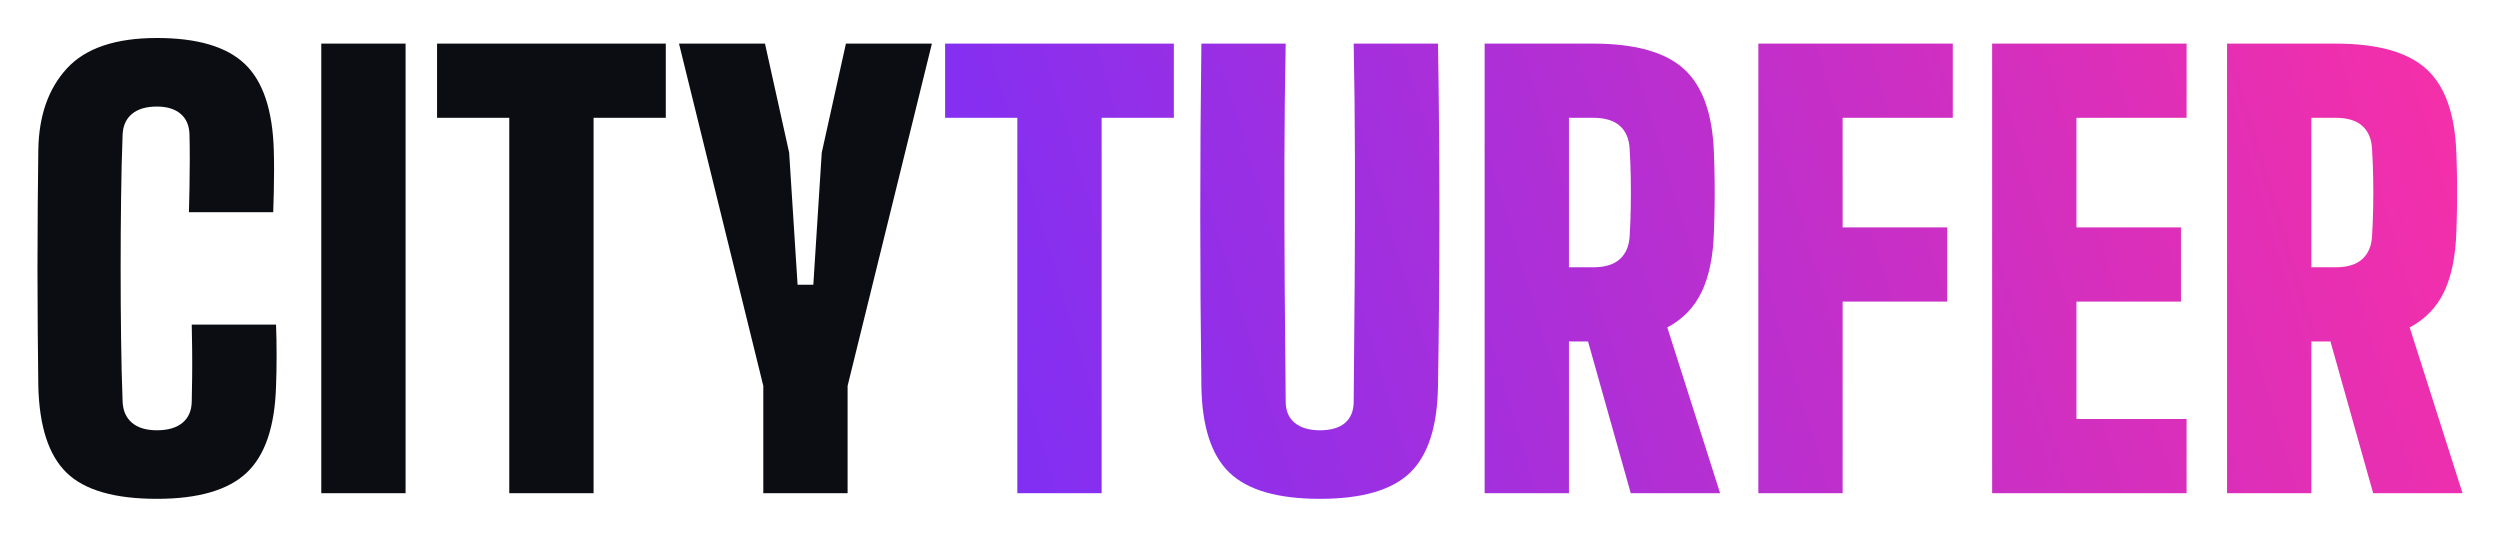
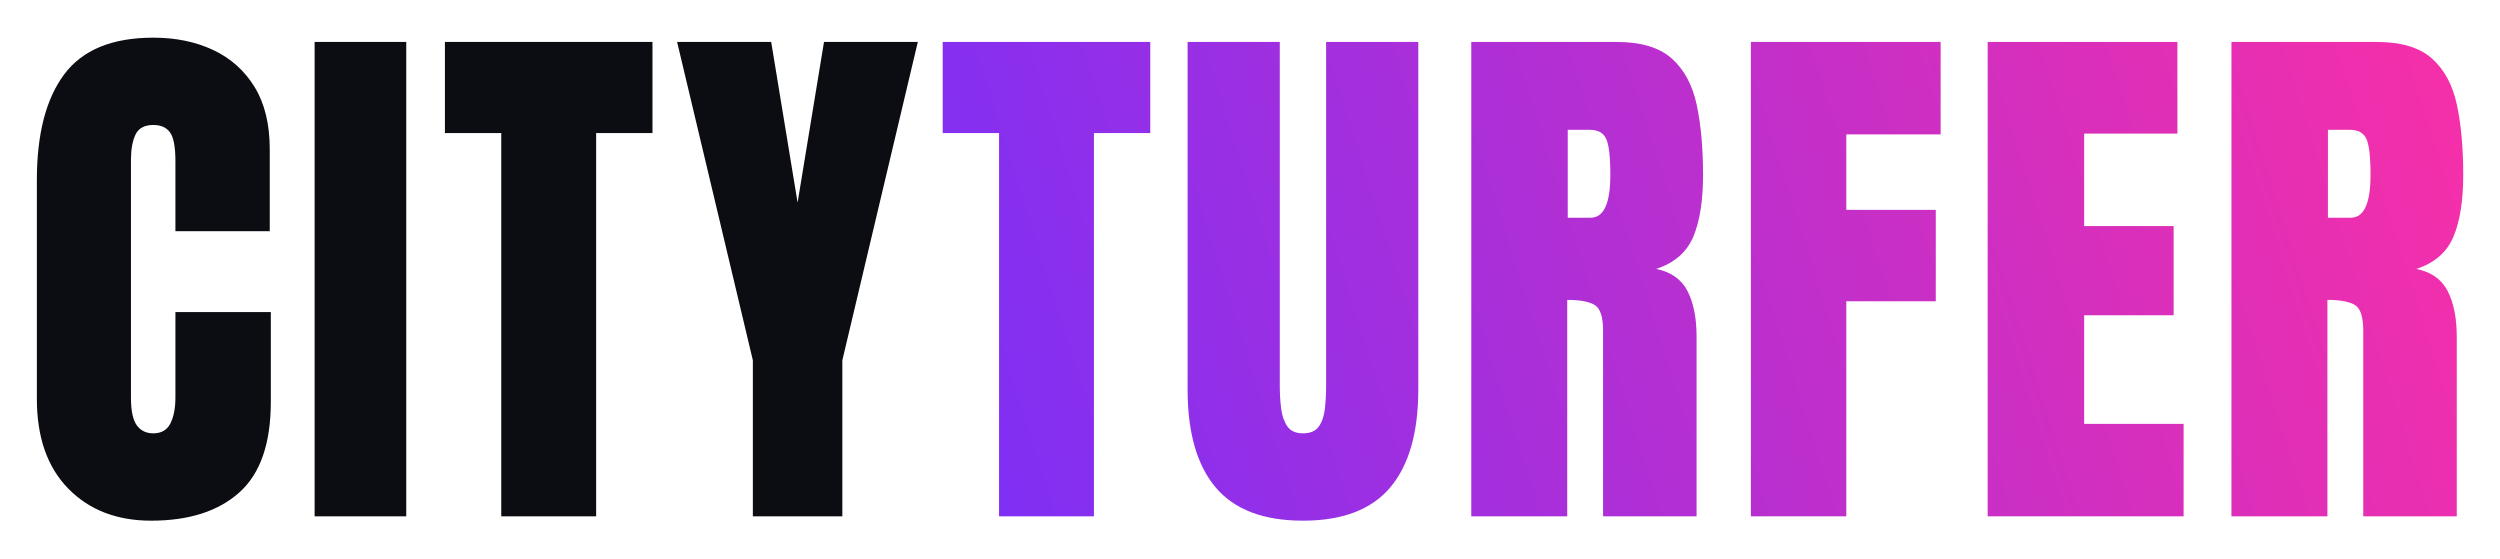
- <svg xmlns="http://www.w3.org/2000/svg" viewBox="-5.7 22.2 800.7 171.6" width="801" height="172" role="img" aria-label="CityTurfer">
+ <svg xmlns="http://www.w3.org/2000/svg" viewBox="-6.4 11.9 815.2 181.5" width="815" height="182" role="img" aria-label="CityTurfer">
  <defs>
-     <linearGradient id="ramp" gradientUnits="userSpaceOnUse" x1="297.0" y1="181.8" x2="783.0" y2="36.0">
+     <linearGradient id="ramp" gradientUnits="userSpaceOnUse" x1="301.0" y1="181.4" x2="796.8" y2="25.3">
      <stop offset="0" stop-color="#7B2FF7" />
      <stop offset="1" stop-color="#F72FA8" />
    </linearGradient>
  </defs>
-   <path fill="#0B0D12" d="M44.55 181.8Q24.21 181.8 15.62 173.43Q7.02 165.06 6.57 145.62Q6.48 138.15 6.39 128.34Q6.3 118.53 6.3 107.96Q6.3 97.38 6.39 87.53Q6.48 77.67 6.57 70.02Q6.84 53.55 15.79 43.88Q24.75 34.2 44.55 34.2Q63.99 34.2 72.72 42.53Q81.45 50.85 81.99 70.2Q82.08 73.17 82.08 76.64Q82.08 80.1 81.99 83.56Q81.9 87.03 81.81 90H54.81Q54.9 86.67 54.99 82.12Q55.08 77.58 55.08 73.03Q55.08 68.49 54.99 65.16Q54.9 60.84 52.16 58.5Q49.41 56.16 44.55 56.16Q39.42 56.16 36.59 58.5Q33.75 60.84 33.57 65.16Q33.21 74.61 33.08 85.59Q32.94 96.57 32.94 108Q32.94 119.43 33.08 130.37Q33.21 141.3 33.57 150.66Q33.75 155.07 36.59 157.45Q39.42 159.84 44.55 159.84Q49.86 159.84 52.74 157.45Q55.62 155.07 55.71 150.66Q55.8 147.42 55.84 142.88Q55.89 138.33 55.84 133.78Q55.8 129.24 55.71 126H82.71Q82.89 130.32 82.89 135.81Q82.89 141.3 82.71 145.62Q82.17 165.06 73.31 173.43Q64.44 181.8 44.55 181.8ZM97.2 180V36H124.2V180ZM157.41 180V59.76H134.28V36H207.54V59.76H184.41V180ZM238.77 180V145.8V145.62L211.77 36H239.31L247.05 70.92L249.75 113.22H254.79L257.49 70.92L265.23 36H292.77L265.77 145.62V145.8V180Z" />
-   <path fill="url(#ramp)" d="M320.13 180V59.76H297V36H370.26V59.76H347.13V180ZM417.06 181.8Q396.81 181.8 388.08 173.43Q379.35 165.06 379.08 145.62Q378.72 118.44 378.72 90.77Q378.72 63.09 379.08 36H406.08Q405.72 54.09 405.67 73.71Q405.63 93.33 405.76 112.95Q405.9 132.57 406.08 150.66Q406.08 155.07 408.96 157.45Q411.84 159.84 417.06 159.84Q422.37 159.84 425.12 157.45Q427.86 155.07 427.86 150.66Q428.04 132.57 428.17 112.95Q428.31 93.33 428.26 73.71Q428.22 54.09 427.86 36H454.86Q455.31 63.09 455.31 90.77Q455.31 118.44 454.86 145.62Q454.59 165.06 445.9 173.43Q437.22 181.8 417.06 181.8ZM469.8 180V36H504.54Q524.7 36 533.65 44.15Q542.61 52.29 543.24 71.1Q543.42 76.14 543.46 79.92Q543.51 83.7 543.46 87.48Q543.42 91.26 543.24 96.3Q542.88 108 539.33 115.47Q535.77 122.94 528.3 126.9L545.22 180H516.6L502.92 131.4H496.8V180ZM496.8 107.64H504.54Q510.21 107.64 513.09 105.03Q515.97 102.42 516.24 97.74Q516.51 93.33 516.6 88.52Q516.69 83.7 516.6 78.89Q516.51 74.07 516.24 69.66Q515.97 64.89 513.09 62.33Q510.21 59.76 504.54 59.76H496.8ZM557.46 180V36H619.74V59.76H584.46V94.86H617.94V118.62H584.46V180ZM632.34 180V36H694.62V59.76H659.34V94.86H692.82V118.62H659.34V156.24H694.62V180ZM707.58 180V36H742.32Q762.48 36 771.43 44.15Q780.39 52.29 781.02 71.1Q781.2 76.14 781.25 79.92Q781.29 83.7 781.25 87.48Q781.2 91.26 781.02 96.3Q780.66 108 777.11 115.47Q773.55 122.94 766.08 126.9L783 180H754.38L740.7 131.4H734.58V180ZM734.58 107.64H742.32Q747.99 107.64 750.87 105.03Q753.75 102.42 754.02 97.74Q754.29 93.33 754.38 88.52Q754.47 83.7 754.38 78.89Q754.29 74.07 754.02 69.66Q753.75 64.89 750.87 62.33Q747.99 59.76 742.32 59.76H734.58Z" />
+   <path fill="#0B0D12" d="M42.89 181.41Q26.1 181.41 15.86 170.95Q5.62 160.49 5.62 141.68V70.31Q5.62 47.81 14.55 35.86Q23.47 23.91 43.59 23.91Q54.58 23.91 63.15 27.95Q71.72 31.99 76.64 40.03Q81.56 48.08 81.56 60.29V87.01H50.8V64.16Q50.8 57.22 49.04 54.8Q47.29 52.38 43.59 52.38Q39.29 52.38 37.79 55.5Q36.3 58.62 36.3 63.81V141.24Q36.3 147.66 38.19 150.29Q40.08 152.93 43.59 152.93Q47.55 152.93 49.17 149.68Q50.8 146.43 50.8 141.24V113.38H81.91V142.65Q81.91 163.04 71.63 172.22Q61.35 181.41 42.89 181.41ZM96.19 180V25.31H126.07V180ZM157.05 180V55.02H138.68V25.31H206.36V55.02H187.99V180ZM239.09 180V129.11L214.39 25.31H245.07L253.68 77.7L262.29 25.31H292.88L268.27 129.11V180Z" />
+   <path fill="url(#ramp)" d="M319.37 180V55.02H301V25.31H368.68V55.02H350.31V180ZM418.46 181.41Q399.13 181.41 389.99 170.55Q380.85 159.7 380.85 138.6V25.31H410.91V137.37Q410.91 141.24 411.35 144.8Q411.79 148.36 413.37 150.64Q414.95 152.93 418.46 152.93Q422.07 152.93 423.65 150.69Q425.23 148.45 425.63 144.84Q426.02 141.24 426.02 137.37V25.31H456.08V138.6Q456.08 159.7 446.94 170.55Q437.8 181.41 418.46 181.41ZM473.35 180V25.31H520.81Q532.67 25.31 538.74 30.72Q544.8 36.12 546.87 45.83Q548.93 55.55 548.93 68.64Q548.93 81.3 545.73 88.86Q542.52 96.42 533.64 99.32Q540.94 100.81 543.88 106.57Q546.82 112.32 546.82 121.46V180H516.33V119.44Q516.33 112.68 513.56 111.05Q510.79 109.42 504.64 109.42V180ZM504.81 82.62H512.28Q518.7 82.62 518.7 68.64Q518.7 59.59 517.29 56.78Q515.89 53.96 512.02 53.96H504.81ZM564.53 180V25.31H626.4V55.46H595.64V80.07H624.82V109.86H595.64V180ZM641.74 180V25.31H703.61V55.2H673.2V85.34H702.38V114.43H673.2V149.85H705.63V180ZM721.23 180V25.31H768.69Q780.55 25.31 786.62 30.72Q792.68 36.12 794.75 45.83Q796.81 55.55 796.81 68.64Q796.81 81.3 793.6 88.86Q790.4 96.42 781.52 99.32Q788.81 100.81 791.76 106.57Q794.7 112.32 794.7 121.46V180H764.21V119.44Q764.21 112.68 761.44 111.05Q758.67 109.42 752.52 109.42V180ZM752.69 82.62H760.16Q766.58 82.62 766.58 68.64Q766.58 59.59 765.17 56.78Q763.77 53.96 759.9 53.96H752.69Z" />
</svg>
